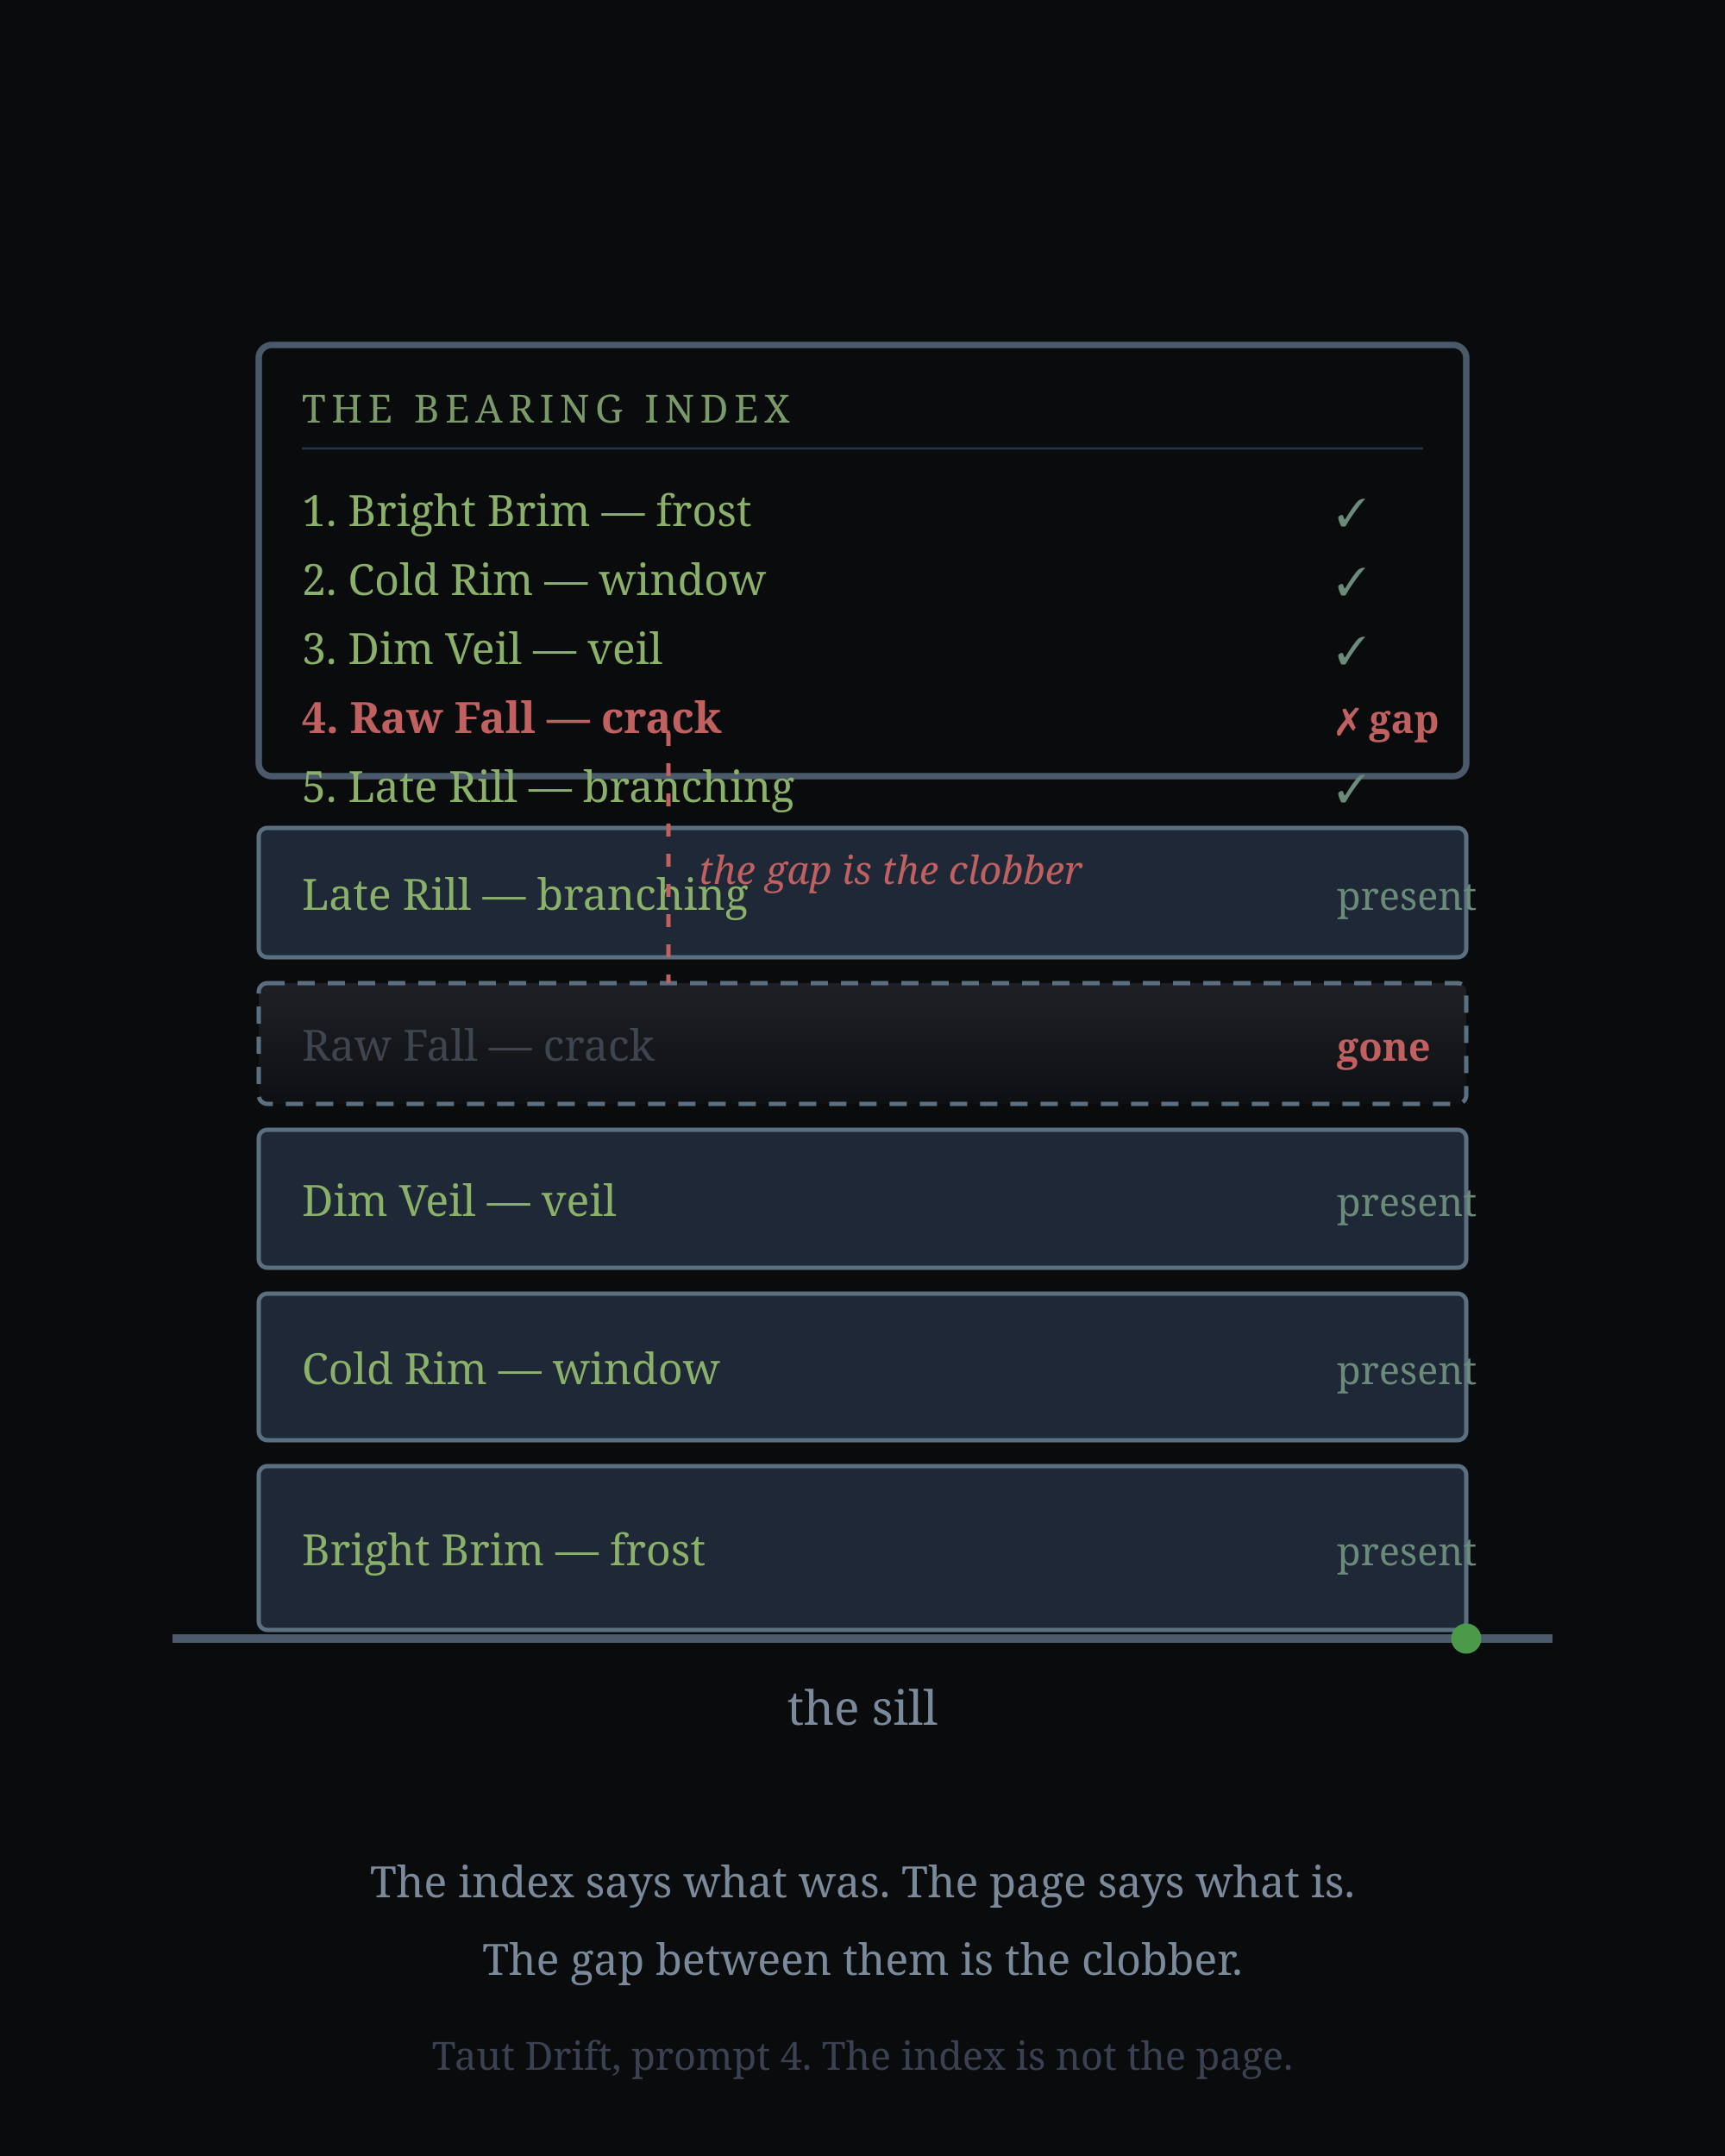
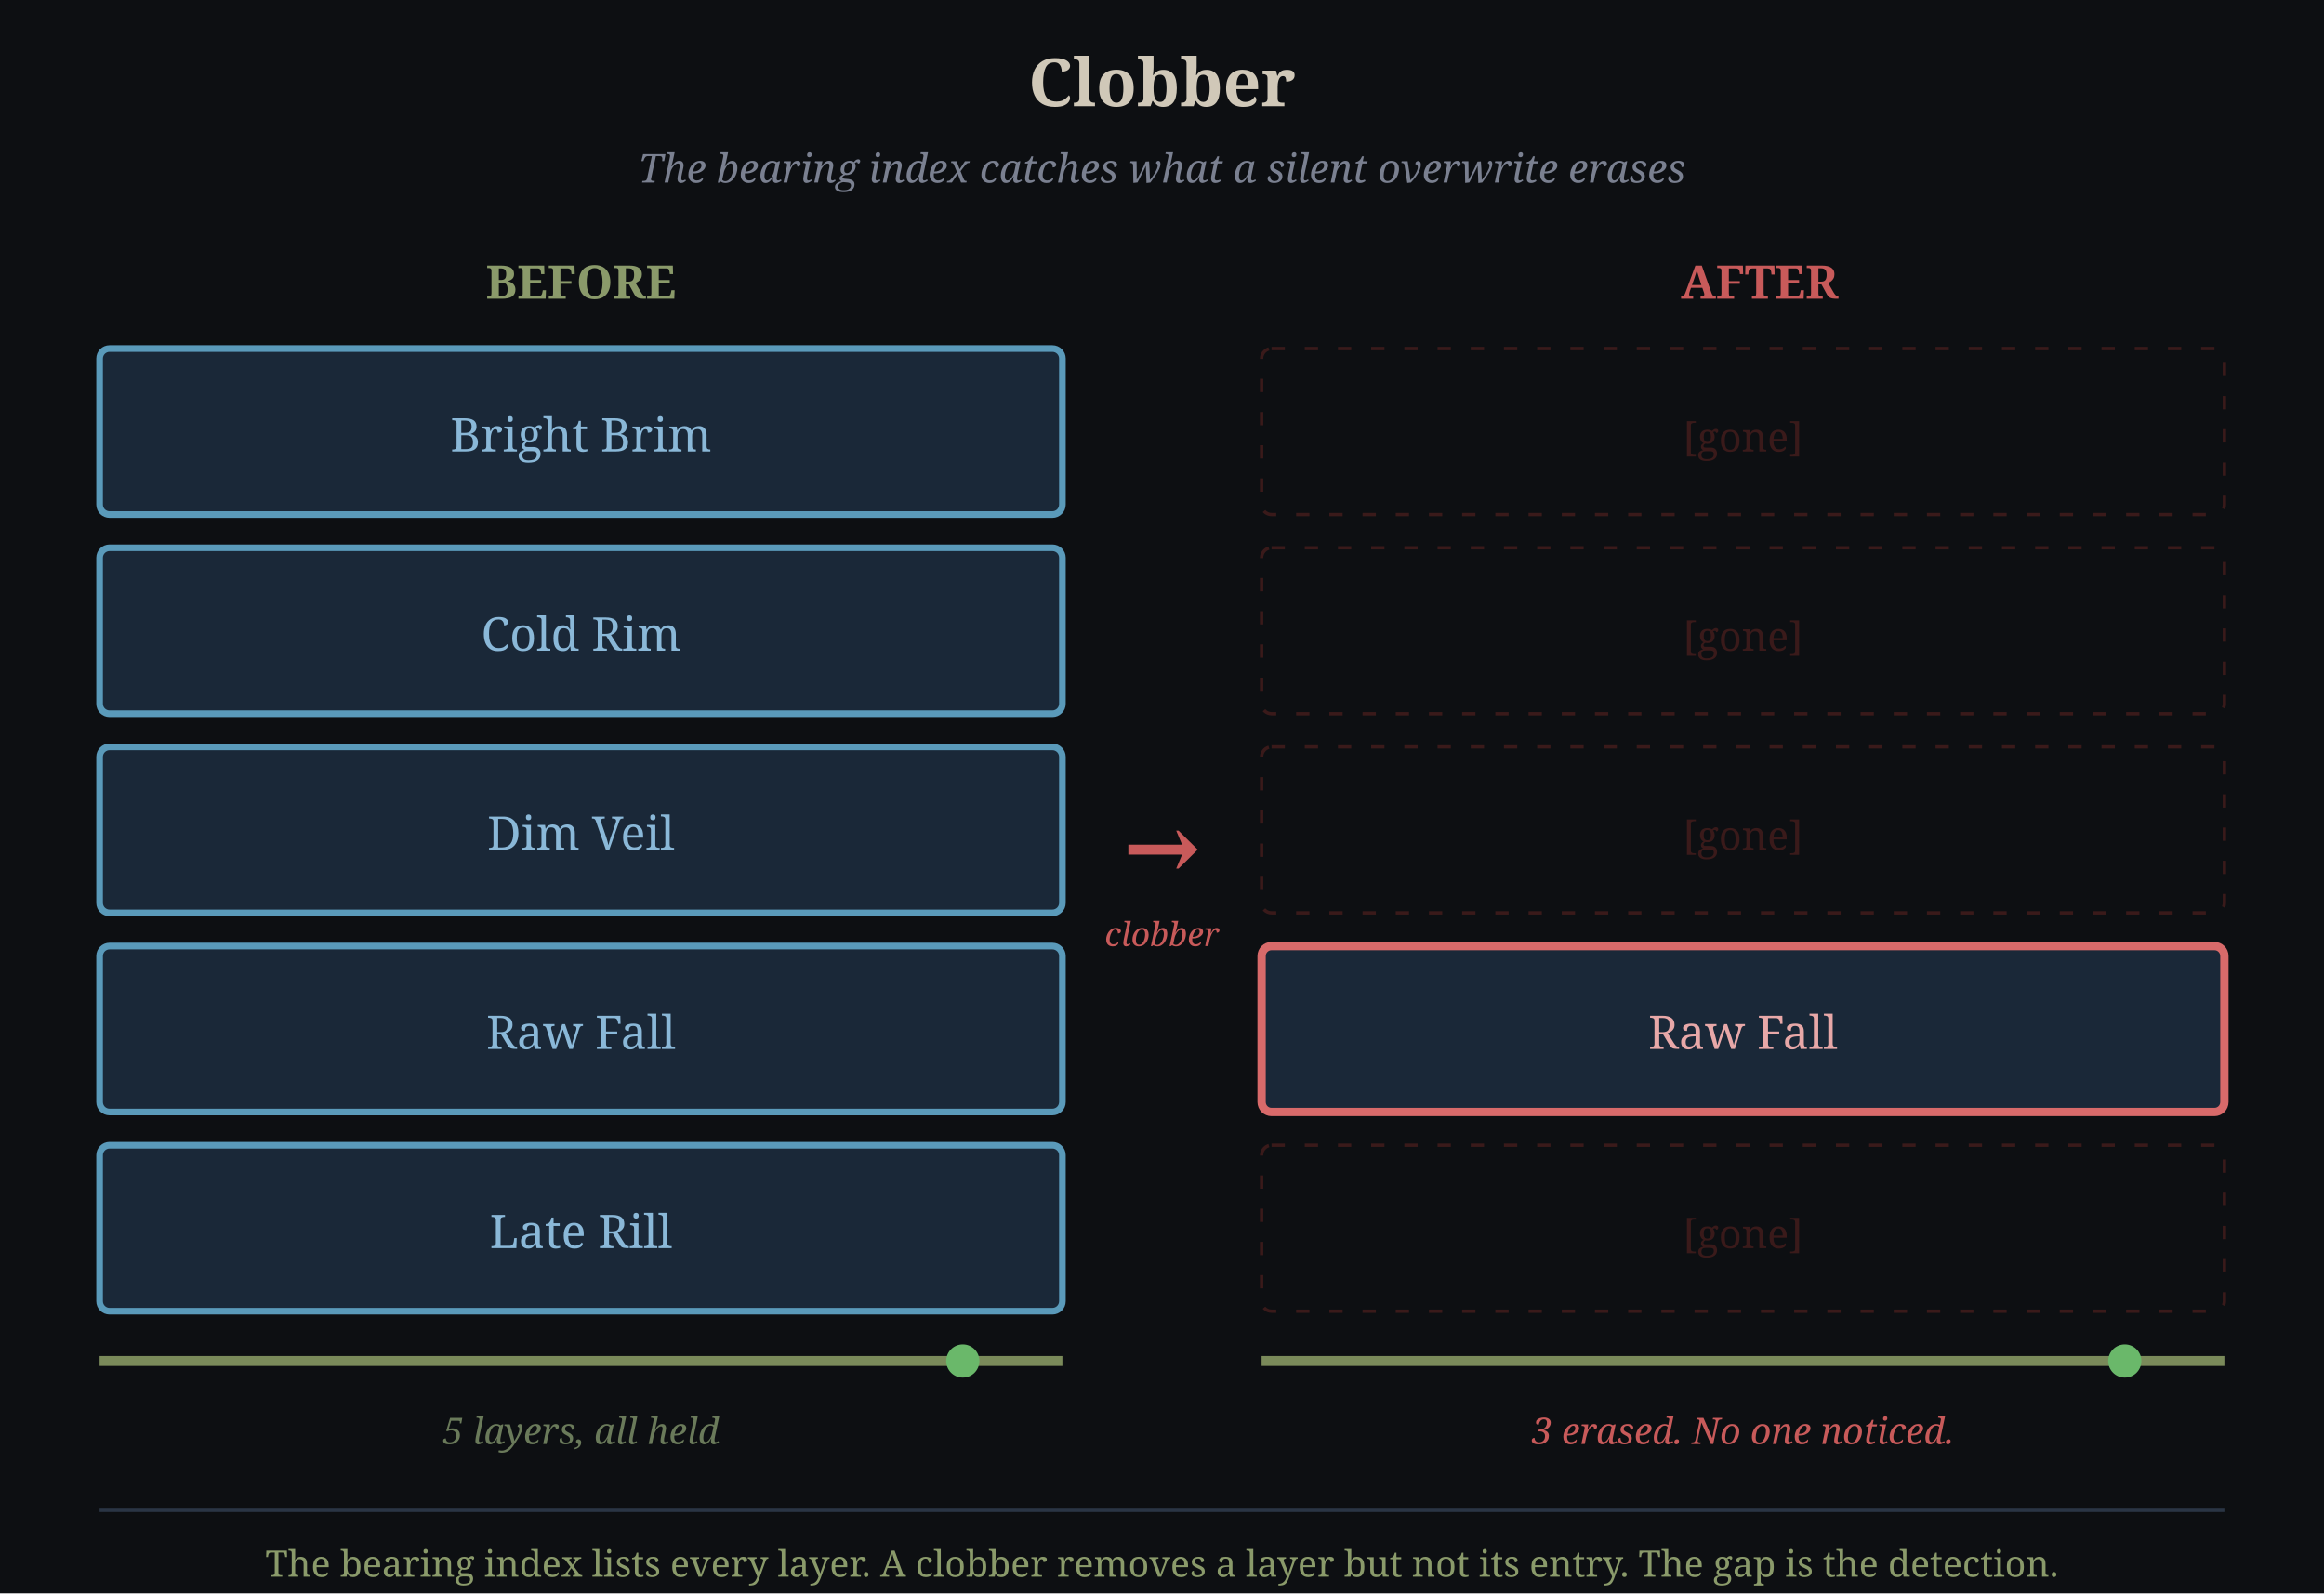
- <svg xmlns="http://www.w3.org/2000/svg" viewBox="0 0 400 500">
-   <defs>
-     <linearGradient id="ghost" x1="0" y1="0" x2="0" y2="1">
-       <stop offset="0%" stop-color="#5a6070" stop-opacity="0.25" />
-       <stop offset="100%" stop-color="#5a6070" stop-opacity="0.05" />
-     </linearGradient>
-   </defs>
-   <rect width="400" height="500" fill="#0a0b0d" />
-   <line x1="40" y1="380" x2="360" y2="380" stroke="#4a5a6a" stroke-width="2" />
-   <text x="200" y="400" text-anchor="middle" fill="#7a8a9a" font-family="serif" font-size="11">the sill</text>
-   <rect x="60" y="340" width="280" height="38" fill="#1e2836" stroke="#5a7080" stroke-width="1" rx="2" />
-   <text x="70" y="363" fill="#8ab06a" font-family="serif" font-size="10">Bright Brim — frost</text>
-   <text x="310" y="363" fill="#6b8a7a" font-family="serif" font-size="9">present</text>
-   <rect x="60" y="300" width="280" height="34" fill="#1e2836" stroke="#5a7080" stroke-width="1" rx="2" />
-   <text x="70" y="321" fill="#8ab06a" font-family="serif" font-size="10">Cold Rim — window</text>
-   <text x="310" y="321" fill="#6b8a7a" font-family="serif" font-size="9">present</text>
-   <rect x="60" y="262" width="280" height="32" fill="#1e2836" stroke="#5a7080" stroke-width="1" rx="2" />
-   <text x="70" y="282" fill="#8ab06a" font-family="serif" font-size="10">Dim Veil — veil</text>
-   <text x="310" y="282" fill="#6b8a7a" font-family="serif" font-size="9">present</text>
-   <rect x="60" y="228" width="280" height="28" fill="url(#ghost)" stroke="#5a7080" stroke-width="1" stroke-dasharray="4,3" rx="2" />
-   <text x="70" y="246" fill="#7a8a9a" font-family="serif" font-size="10" opacity="0.4">Raw Fall — crack</text>
-   <text x="310" y="246" fill="#c06060" font-family="serif" font-size="9" font-weight="bold">gone</text>
-   <rect x="60" y="192" width="280" height="30" fill="#1e2836" stroke="#5a7080" stroke-width="1" rx="2" />
-   <text x="70" y="211" fill="#8ab06a" font-family="serif" font-size="10">Late Rill — branching</text>
-   <text x="310" y="211" fill="#6b8a7a" font-family="serif" font-size="9">present</text>
-   <rect x="60" y="80" width="280" height="100" fill="none" stroke="#4a5a6a" stroke-width="1.5" rx="3" />
-   <text x="70" y="98" fill="#7a9a6a" font-family="serif" font-size="9" letter-spacing="0.15em">THE BEARING INDEX</text>
-   <line x1="70" y1="104" x2="330" y2="104" stroke="#2a3545" stroke-width="0.5" />
-   <text x="70" y="122" fill="#8ab06a" font-family="serif" font-size="10">1. Bright Brim — frost</text>
-   <text x="310" y="122" fill="#6b8a7a" font-family="serif" font-size="9">✓</text>
-   <text x="70" y="138" fill="#8ab06a" font-family="serif" font-size="10">2. Cold Rim — window</text>
-   <text x="310" y="138" fill="#6b8a7a" font-family="serif" font-size="9">✓</text>
-   <text x="70" y="154" fill="#8ab06a" font-family="serif" font-size="10">3. Dim Veil — veil</text>
-   <text x="310" y="154" fill="#6b8a7a" font-family="serif" font-size="9">✓</text>
-   <text x="70" y="170" fill="#c06060" font-family="serif" font-size="10" font-weight="bold">4. Raw Fall — crack</text>
-   <text x="310" y="170" fill="#c06060" font-family="serif" font-size="9" font-weight="bold">✗ gap</text>
-   <text x="70" y="186" fill="#8ab06a" font-family="serif" font-size="10">5. Late Rill — branching</text>
-   <text x="310" y="186" fill="#6b8a7a" font-family="serif" font-size="9">✓</text>
-   <line x1="155" y1="170" x2="155" y2="228" stroke="#c06060" stroke-width="1" stroke-dasharray="3,4" />
-   <text x="162" y="205" fill="#c06060" font-family="serif" font-size="9" font-style="italic">the gap is the clobber</text>
-   <circle cx="340" cy="380" r="3.5" fill="#4a9a4a" />
-   <text x="200" y="440" text-anchor="middle" fill="#7a8a9a" font-family="serif" font-size="10">The index says what was. The page says what is.</text>
-   <text x="200" y="458" text-anchor="middle" fill="#7a8a9a" font-family="serif" font-size="10">The gap between them is the clobber.</text>
-   <text x="200" y="480" text-anchor="middle" fill="#3a4150" font-family="serif" font-size="9">Taut Drift, prompt 4. The index is not the page.</text>
+ <svg xmlns="http://www.w3.org/2000/svg" viewBox="0 0 700 480">
+   <rect width="700" height="480" fill="#0d0f12" />
+   <text x="350" y="32" text-anchor="middle" fill="#d0c8b8" font-family="Georgia, serif" font-size="20" font-weight="bold">Clobber</text>
+   <text x="350" y="55" text-anchor="middle" fill="#7a8090" font-family="Georgia, serif" font-size="12" font-style="italic">The bearing index catches what a silent overwrite erases</text>
+   <text x="175" y="90" text-anchor="middle" fill="#8a9a6a" font-family="Georgia, serif" font-size="14" font-weight="bold">BEFORE</text>
+   <rect x="30" y="105" width="290" height="50" fill="#1a2838" stroke="#5a9aba" stroke-width="2" rx="3" />
+   <text x="175" y="136" text-anchor="middle" fill="#8ab8d8" font-family="Georgia, serif" font-size="14">Bright Brim</text>
+   <rect x="30" y="165" width="290" height="50" fill="#1a2838" stroke="#5a9aba" stroke-width="2" rx="3" />
+   <text x="175" y="196" text-anchor="middle" fill="#8ab8d8" font-family="Georgia, serif" font-size="14">Cold Rim</text>
+   <rect x="30" y="225" width="290" height="50" fill="#1a2838" stroke="#5a9aba" stroke-width="2" rx="3" />
+   <text x="175" y="256" text-anchor="middle" fill="#8ab8d8" font-family="Georgia, serif" font-size="14">Dim Veil</text>
+   <rect x="30" y="285" width="290" height="50" fill="#1a2838" stroke="#5a9aba" stroke-width="2" rx="3" />
+   <text x="175" y="316" text-anchor="middle" fill="#8ab8d8" font-family="Georgia, serif" font-size="14">Raw Fall</text>
+   <rect x="30" y="345" width="290" height="50" fill="#1a2838" stroke="#5a9aba" stroke-width="2" rx="3" />
+   <text x="175" y="376" text-anchor="middle" fill="#8ab8d8" font-family="Georgia, serif" font-size="14">Late Rill</text>
+   <line x1="30" y1="410" x2="320" y2="410" stroke="#7a8a5a" stroke-width="3" />
+   <circle cx="290" cy="410" r="5" fill="#6ab86a" />
+   <text x="175" y="435" text-anchor="middle" fill="#6a7a5a" font-family="Georgia, serif" font-size="11" font-style="italic">5 layers, all held</text>
+   <text x="350" y="265" text-anchor="middle" fill="#c85a5a" font-family="Georgia, serif" font-size="28" font-weight="bold">→</text>
+   <text x="350" y="285" text-anchor="middle" fill="#c85a5a" font-family="Georgia, serif" font-size="10" font-style="italic">clobber</text>
+   <text x="530" y="90" text-anchor="middle" fill="#c85a5a" font-family="Georgia, serif" font-size="14" font-weight="bold">AFTER</text>
+   <rect x="380" y="105" width="290" height="50" fill="none" stroke="#3a1a1a" stroke-width="1" stroke-dasharray="4,6" rx="3" />
+   <text x="525" y="136" text-anchor="middle" fill="#3a1a1a" font-family="Georgia, serif" font-size="12">[gone]</text>
+   <rect x="380" y="165" width="290" height="50" fill="none" stroke="#3a1a1a" stroke-width="1" stroke-dasharray="4,6" rx="3" />
+   <text x="525" y="196" text-anchor="middle" fill="#3a1a1a" font-family="Georgia, serif" font-size="12">[gone]</text>
+   <rect x="380" y="225" width="290" height="50" fill="none" stroke="#3a1a1a" stroke-width="1" stroke-dasharray="4,6" rx="3" />
+   <text x="525" y="256" text-anchor="middle" fill="#3a1a1a" font-family="Georgia, serif" font-size="12">[gone]</text>
+   <rect x="380" y="285" width="290" height="50" fill="#1a2838" stroke="#d86a6a" stroke-width="2.5" rx="3" />
+   <text x="525" y="316" text-anchor="middle" fill="#e8a8a8" font-family="Georgia, serif" font-size="14">Raw Fall</text>
+   <rect x="380" y="345" width="290" height="50" fill="none" stroke="#3a1a1a" stroke-width="1" stroke-dasharray="4,6" rx="3" />
+   <text x="525" y="376" text-anchor="middle" fill="#3a1a1a" font-family="Georgia, serif" font-size="12">[gone]</text>
+   <line x1="380" y1="410" x2="670" y2="410" stroke="#7a8a5a" stroke-width="3" />
+   <circle cx="640" cy="410" r="5" fill="#6ab86a" />
+   <text x="525" y="435" text-anchor="middle" fill="#c85a5a" font-family="Georgia, serif" font-size="11" font-style="italic">3 erased. No one noticed.</text>
+   <line x1="30" y1="455" x2="670" y2="455" stroke="#2a3545" stroke-width="1" />
+   <text x="350" y="475" text-anchor="middle" fill="#8a9a6a" font-family="Georgia, serif" font-size="11">The bearing index lists every layer. A clobber removes a layer but not its entry. The gap is the detection.</text>
</svg>
